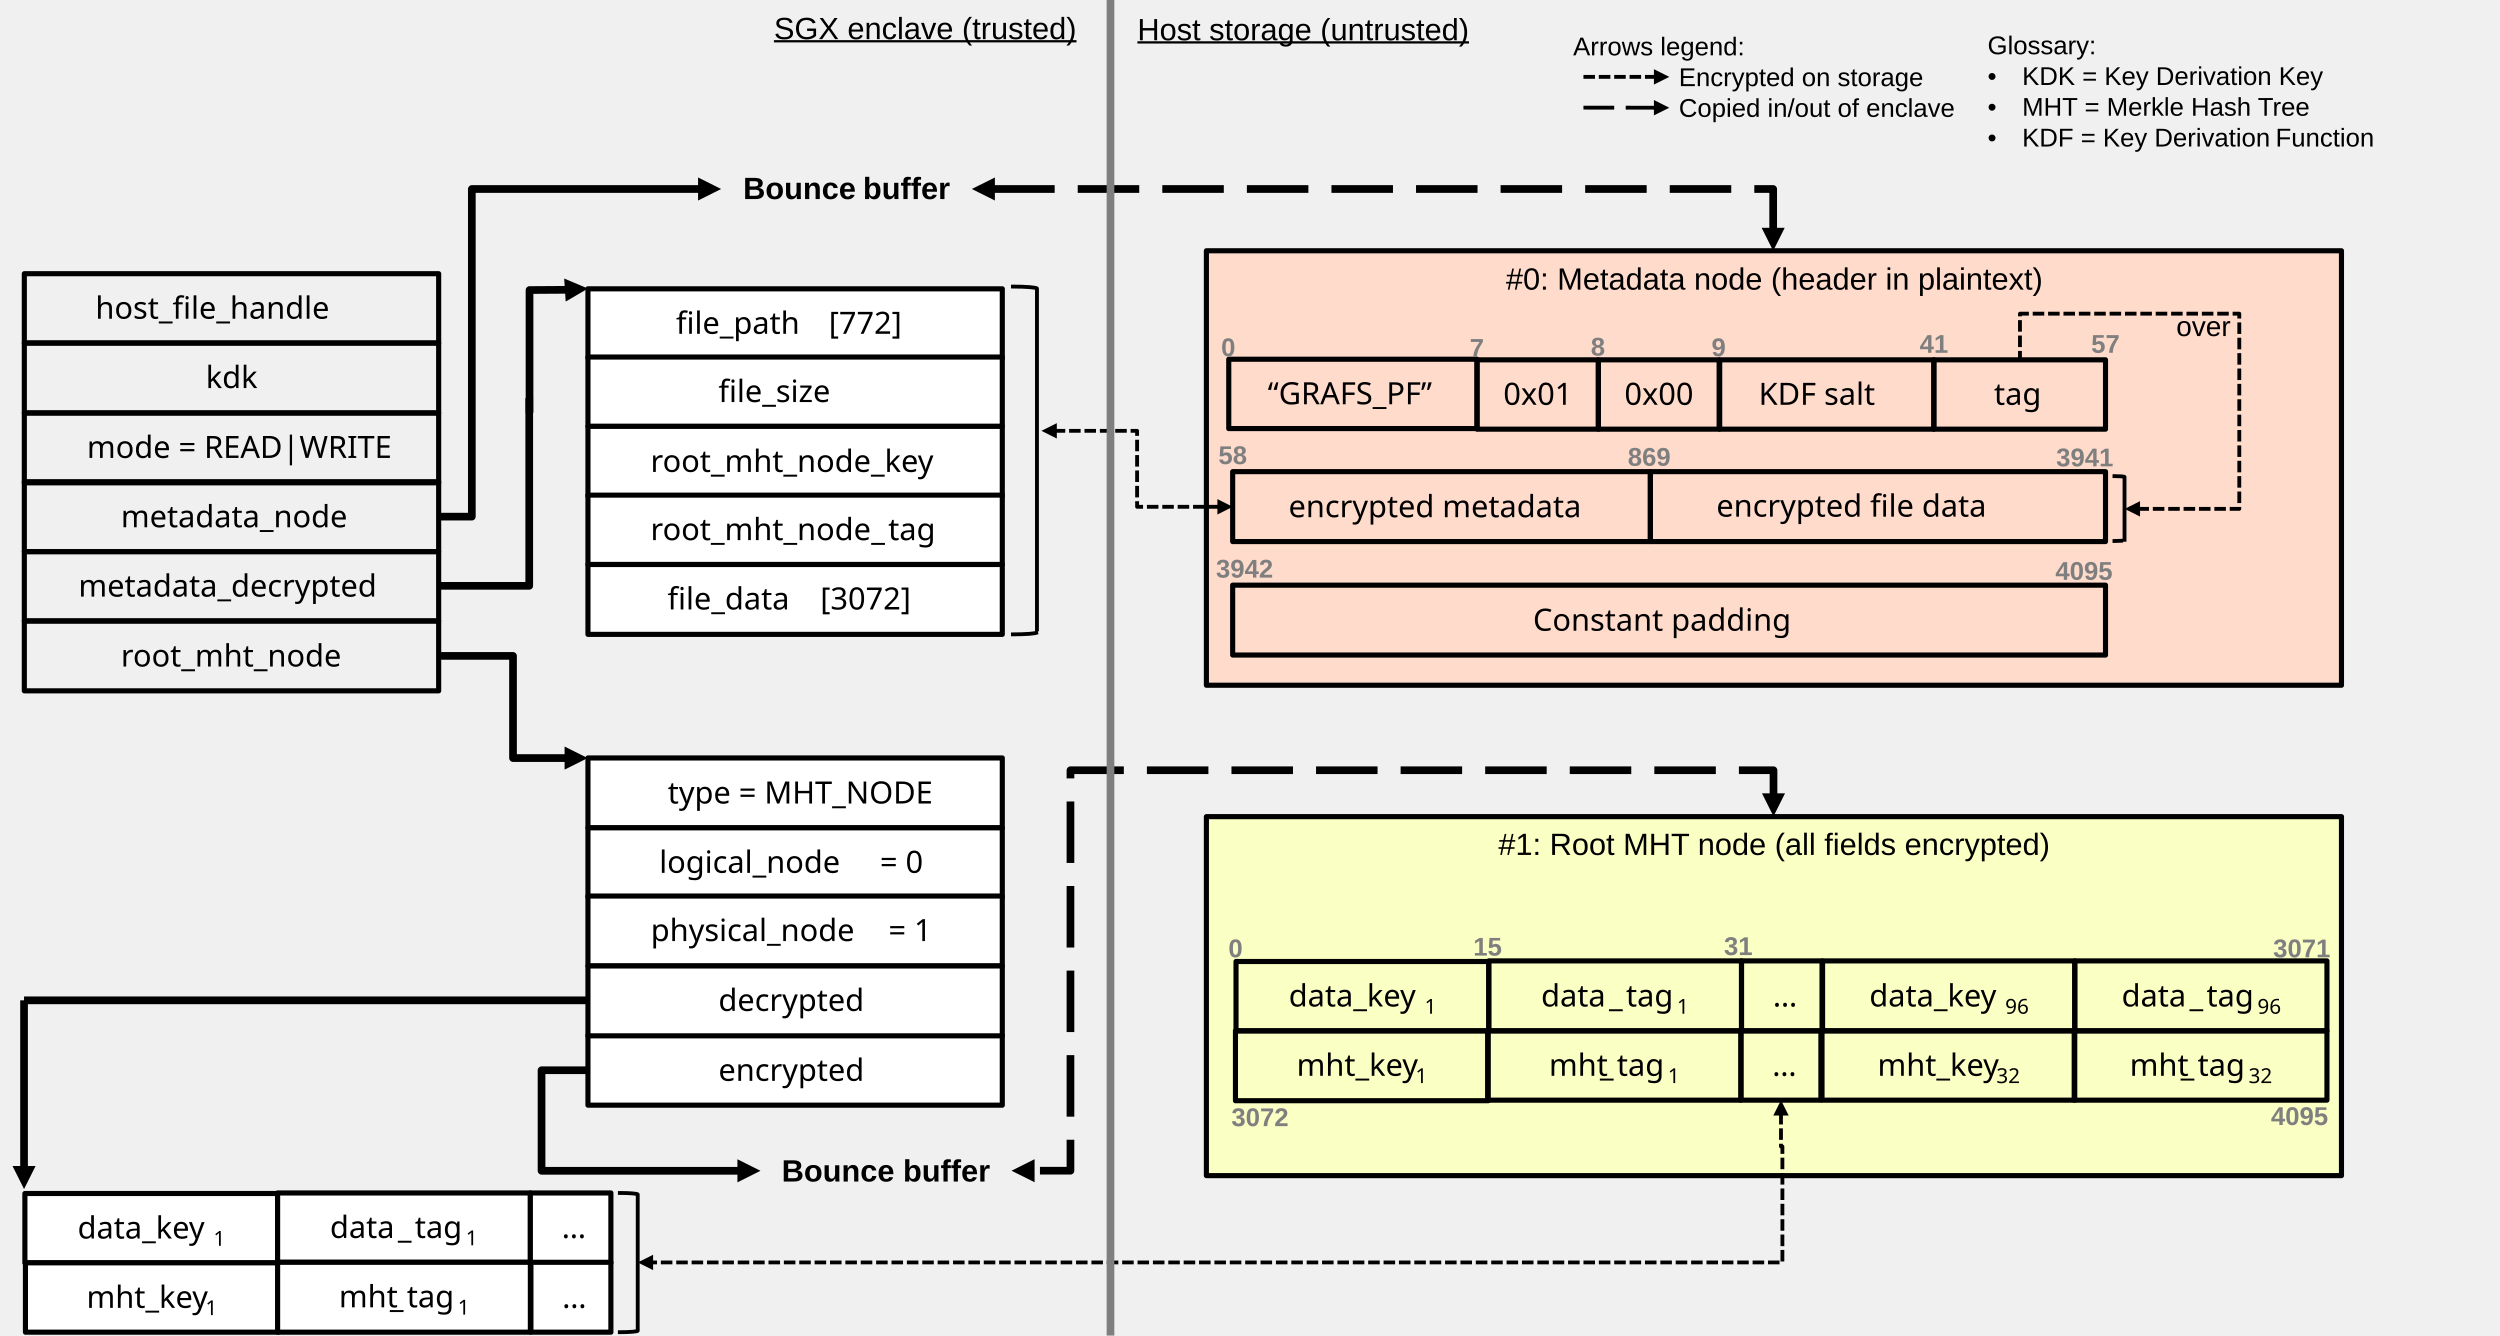
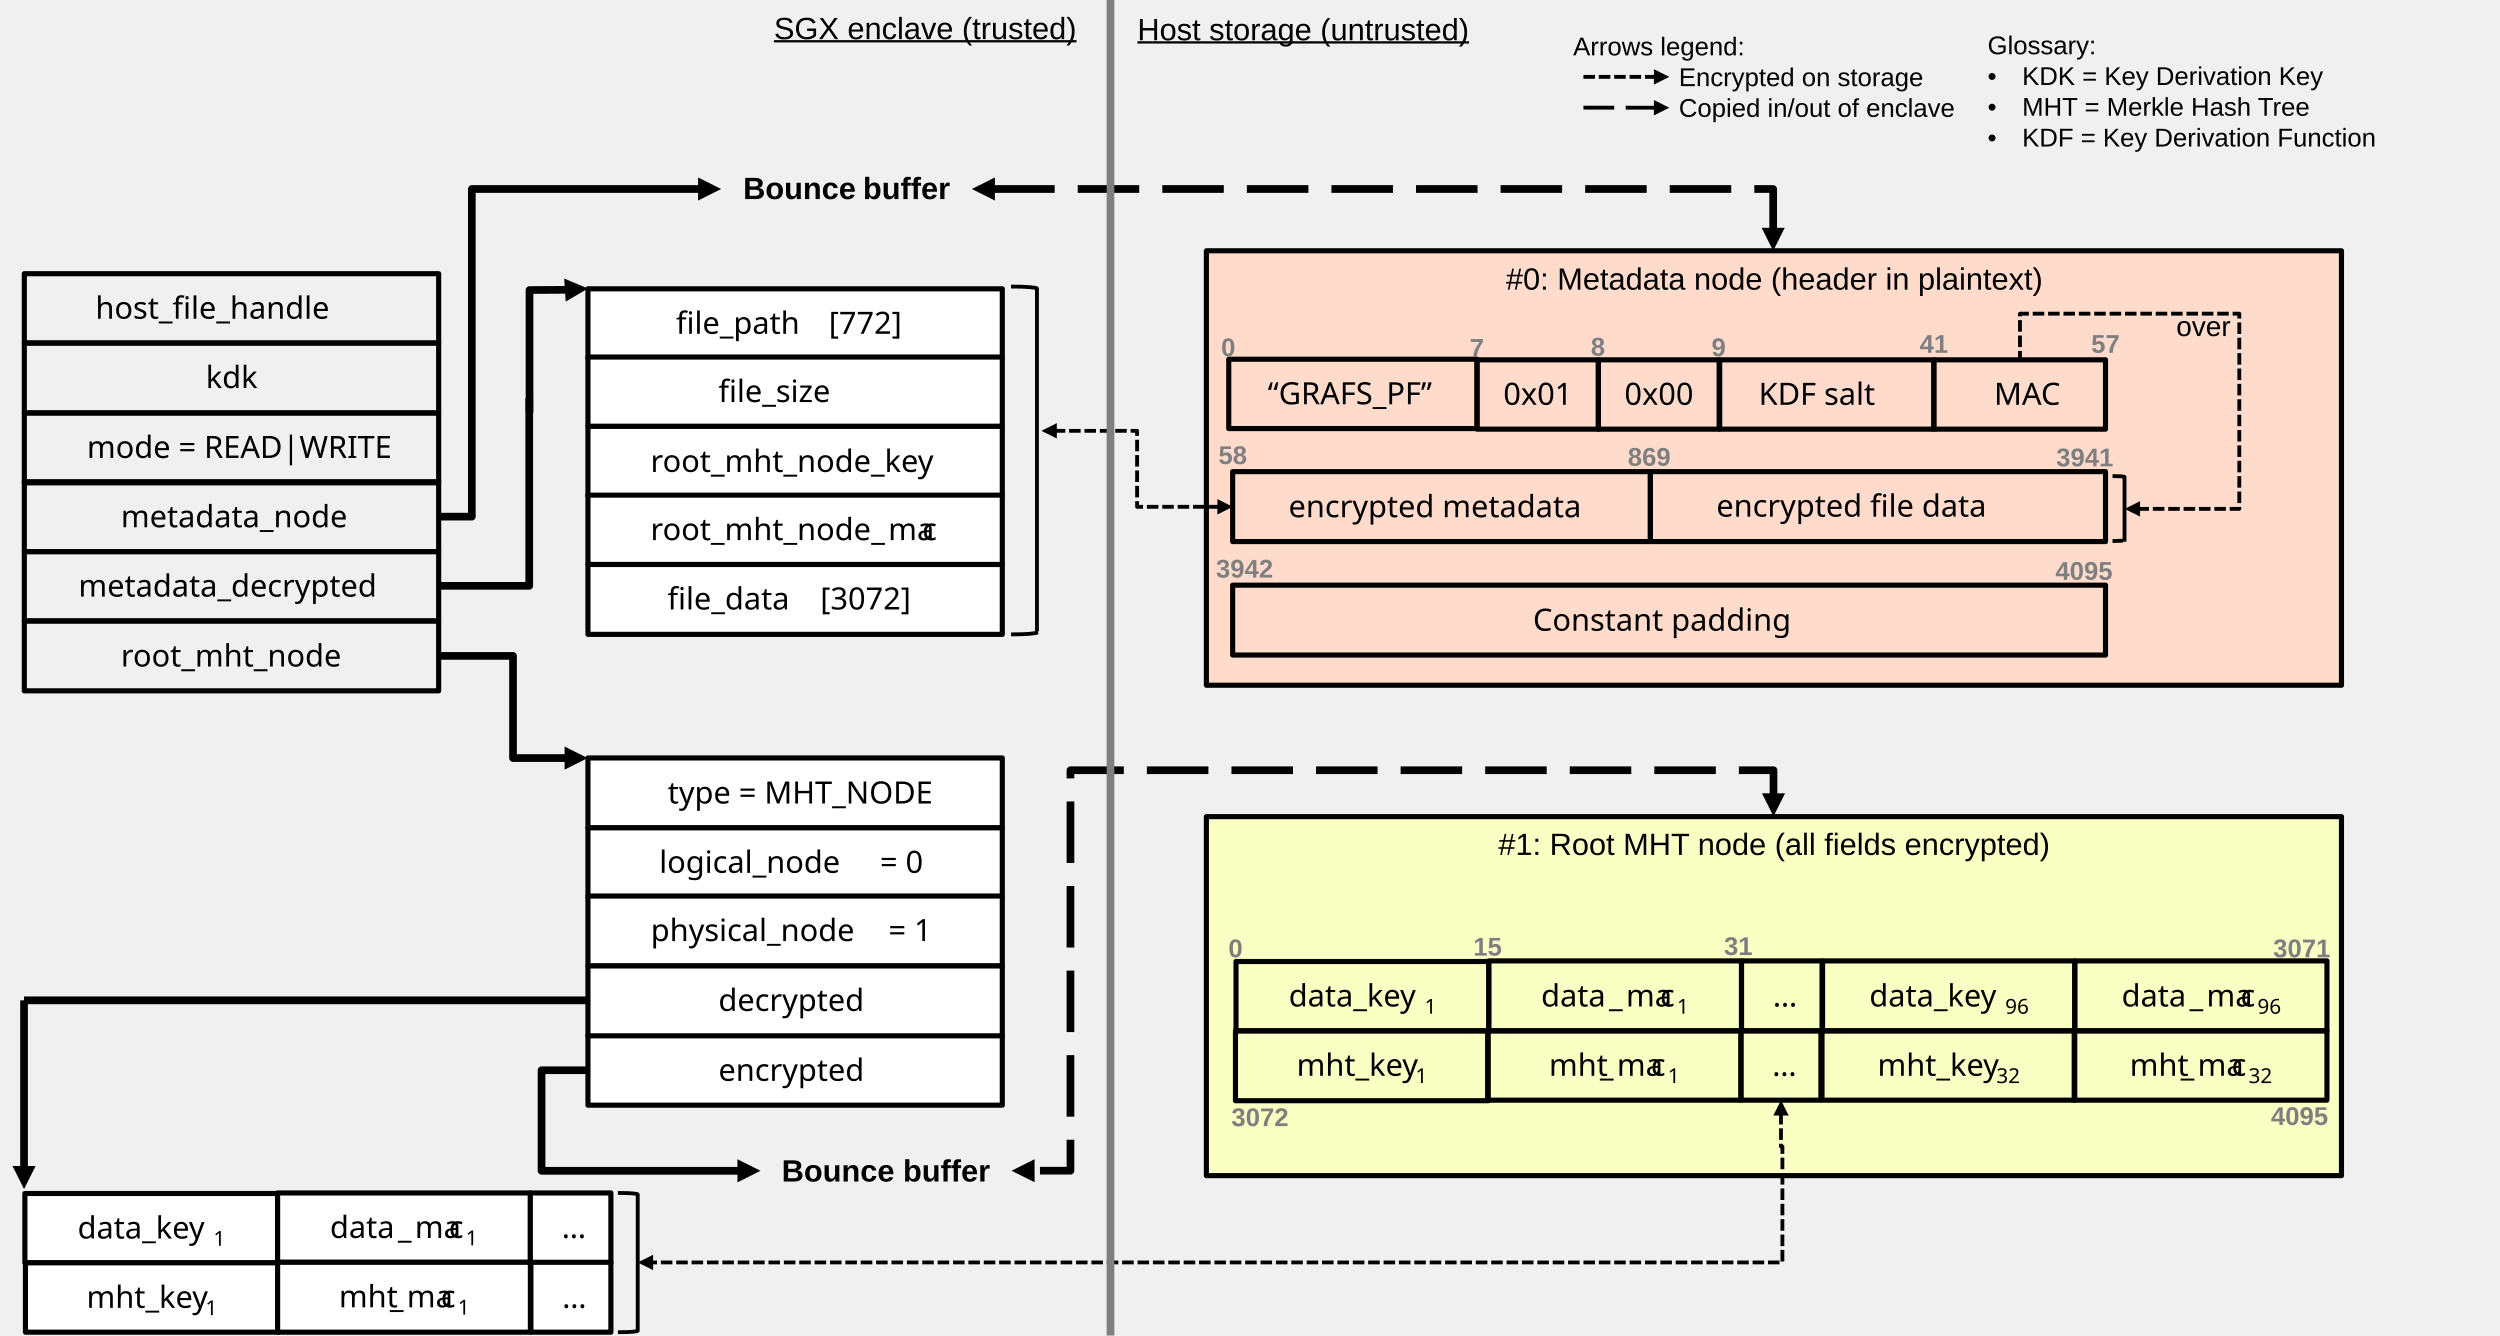
<svg xmlns="http://www.w3.org/2000/svg" width="4471" height="2389" xml:space="preserve" overflow="hidden">
  <g transform="translate(-61 -16)">
    <rect x="2218.5" y="464.5" width="2030" height="777" stroke="#000000" stroke-width="9.167" stroke-linejoin="round" stroke-miterlimit="10" fill="#FFDBCC" />
    <text font-family="Arial,Arial_MSFontService,sans-serif" font-weight="400" font-size="55" transform="matrix(1 0 0 1 2754.2 534)">#0: Metadata node (header in plaintext)</text>
    <rect x="104.5" y="505.5" width="741" height="124" stroke="#000000" stroke-width="9.167" stroke-linejoin="round" stroke-miterlimit="10" fill="none" />
    <text font-family="Consolas,Consolas_MSFontService,sans-serif" font-weight="400" font-size="55" transform="matrix(1 0 0 1 231.639 586)">host_file_handle</text>
    <rect x="104.5" y="629.5" width="741" height="125" stroke="#000000" stroke-width="9.167" stroke-linejoin="round" stroke-miterlimit="10" fill="none" />
    <text font-family="Consolas,Consolas_MSFontService,sans-serif" font-weight="400" font-size="55" transform="matrix(1 0 0 1 429.009 710)">kdk</text>
    <rect x="104.5" y="754.5" width="741" height="125" stroke="#000000" stroke-width="9.167" stroke-linejoin="round" stroke-miterlimit="10" fill="none" />
    <text font-family="Consolas,Consolas_MSFontService,sans-serif" font-weight="400" font-size="55" transform="matrix(1 0 0 1 216.457 835)">mode = READ|WRITE</text>
    <rect x="104.5" y="877.5" width="741" height="125" stroke="#000000" stroke-width="9.167" stroke-linejoin="round" stroke-miterlimit="10" fill="none" />
    <text font-family="Consolas,Consolas_MSFontService,sans-serif" font-weight="400" font-size="55" transform="matrix(1 0 0 1 277.186 959)">metadata_node</text>
    <rect x="104.5" y="1002.5" width="741" height="124" stroke="#000000" stroke-width="9.167" stroke-linejoin="round" stroke-miterlimit="10" fill="none" />
    <text font-family="Consolas,Consolas_MSFontService,sans-serif" font-weight="400" font-size="55" transform="matrix(1 0 0 1 201.274 1083)">metadata_decrypted</text>
    <rect x="104.5" y="1126.5" width="741" height="125" stroke="#000000" stroke-width="9.167" stroke-linejoin="round" stroke-miterlimit="10" fill="none" />
    <text font-family="Consolas,Consolas_MSFontService,sans-serif" font-weight="400" font-size="55" transform="matrix(1 0 0 1 277.186 1208)">root_mht_node</text>
    <text font-family="Arial,Arial_MSFontService,sans-serif" font-weight="400" font-size="46" transform="matrix(1 0 0 1 3615.54 113)">Glossary:</text>
    <text font-family="Arial,Arial_MSFontService,sans-serif" font-weight="400" font-size="46" transform="matrix(1 0 0 1 3615.54 168)">•</text>
    <text font-family="Arial,Arial_MSFontService,sans-serif" font-weight="400" font-size="46" transform="matrix(1 0 0 1 3677.41 168)">KDK = Key Derivation Key</text>
    <text font-family="Arial,Arial_MSFontService,sans-serif" font-weight="400" font-size="46" transform="matrix(1 0 0 1 3615.54 223)">•</text>
    <text font-family="Arial,Arial_MSFontService,sans-serif" font-weight="400" font-size="46" transform="matrix(1 0 0 1 3677.41 223)">MHT = Merkle Hash Tree</text>
    <text font-family="Arial,Arial_MSFontService,sans-serif" font-weight="400" font-size="46" transform="matrix(1 0 0 1 3615.54 278)">•</text>
-     <text font-family="Arial,Arial_MSFontService,sans-serif" font-weight="400" font-size="46" transform="matrix(1 0 0 1 3677.41 278)">KDF = Key Derivation </text>
-     <text font-family="Arial,Arial_MSFontService,sans-serif" font-weight="400" font-size="46" transform="matrix(1 0 0 1 4130.59 278)">Function</text>
+     <text font-family="Arial,Arial_MSFontService,sans-serif" font-weight="400" font-size="46" transform="matrix(1 0 0 1 3677.41 278)">KDF = Key Derivation Function</text>
    <path d="M34.375-6.875 110.641-6.875C114.438-6.875 117.516-3.797 117.516 0L117.516 33.734 103.766 33.734 103.766 0 110.641 6.875 34.375 6.875ZM117.516 74.984 117.516 184.984 103.766 184.984 103.766 74.984ZM117.516 226.234 117.516 336.234 103.766 336.234 103.766 226.234ZM117.516 377.484 117.516 487.484 103.766 487.484 103.766 377.484ZM117.516 528.734 117.516 638.734 103.766 638.734 103.766 528.734ZM117.516 679.984 117.516 789.984 103.766 789.984 103.766 679.984ZM117.516 831.234 117.516 941.234 103.766 941.234 103.766 831.234ZM117.516 982.484 117.516 1092.48 103.766 1092.48 103.766 982.484ZM117.516 1133.73 117.516 1243.73 103.766 1243.73 103.766 1133.73ZM117.516 1284.98 117.516 1394.98 103.766 1394.98 103.766 1284.98ZM41.25 20.625 0 0 41.25-20.625ZM131.266 1391.9 110.641 1433.15 90.016 1391.9Z" transform="matrix(-1.83697e-16 -1 -1 1.83697e-16 3232.15 464.642)" />
    <rect x="2258.5" y="658.5" width="444" height="124" stroke="#000000" stroke-width="9.167" stroke-linejoin="round" stroke-miterlimit="10" fill="none" />
    <text font-family="Consolas,Consolas_MSFontService,sans-serif" font-weight="400" font-size="55" transform="matrix(1 0 0 1 2328.09 739)">“GRAFS_PF”</text>
    <rect x="2702.5" y="659.5" width="217" height="124" stroke="#000000" stroke-width="9.167" stroke-linejoin="round" stroke-miterlimit="10" fill="none" />
    <text font-family="Consolas,Consolas_MSFontService,sans-serif" font-weight="400" font-size="55" transform="matrix(1 0 0 1 2749.56 740)">0x01</text>
    <rect x="2919.5" y="659.5" width="216" height="124" stroke="#000000" stroke-width="9.167" stroke-linejoin="round" stroke-miterlimit="10" fill="none" />
    <text font-family="Consolas,Consolas_MSFontService,sans-serif" font-weight="400" font-size="55" transform="matrix(1 0 0 1 2966.12 740)">0x00</text>
    <rect x="3136.5" y="659.5" width="383" height="124" stroke="#000000" stroke-width="9.167" stroke-linejoin="round" stroke-miterlimit="10" fill="none" />
    <text font-family="Consolas,Consolas_MSFontService,sans-serif" font-weight="400" font-size="55" transform="matrix(1 0 0 1 3206.13 740)">KDF salt</text>
    <rect x="3519.5" y="659.5" width="307" height="124" stroke="#000000" stroke-width="9.167" stroke-linejoin="round" stroke-miterlimit="10" fill="none" />
-     <text font-family="Consolas,Consolas_MSFontService,sans-serif" font-weight="400" font-size="55" transform="matrix(1 0 0 1 3627.13 740)">tag</text>
+     <text font-family="Consolas,Consolas_MSFontService,sans-serif" font-weight="400" font-size="55" transform="matrix(1 0 0 1 3627.13 740)">MAC</text>
    <text fill="#7F7F7F" font-family="Arial,Arial_MSFontService,sans-serif" font-weight="700" font-size="46" transform="matrix(1 0 0 1 2244.83 653)">0</text>
    <text fill="#7F7F7F" font-family="Arial,Arial_MSFontService,sans-serif" font-weight="700" font-size="46" transform="matrix(1 0 0 1 2689.41 654)">7</text>
    <text fill="#7F7F7F" font-family="Arial,Arial_MSFontService,sans-serif" font-weight="700" font-size="46" transform="matrix(1 0 0 1 2905.97 652)">8</text>
    <text fill="#7F7F7F" font-family="Arial,Arial_MSFontService,sans-serif" font-weight="700" font-size="46" transform="matrix(1 0 0 1 3121.84 653)">9</text>
    <text fill="#7F7F7F" font-family="Arial,Arial_MSFontService,sans-serif" font-weight="700" font-size="46" transform="matrix(1 0 0 1 3494.08 647)">41</text>
    <text fill="#7F7F7F" font-family="Arial,Arial_MSFontService,sans-serif" font-weight="700" font-size="46" transform="matrix(1 0 0 1 3800.86 647)">57</text>
    <rect x="2265.5" y="859.5" width="747" height="125" stroke="#000000" stroke-width="9.167" stroke-linejoin="round" stroke-miterlimit="10" fill="none" />
    <text font-family="Consolas,Consolas_MSFontService,sans-serif" font-weight="400" font-size="55" transform="matrix(1 0 0 1 2365.4 941)">encrypted metadata</text>
    <path d="M3883.64 922.646 3904.27 922.646 3904.27 929.521 3883.64 929.521ZM3911.14 922.646 3931.77 922.646 3931.77 929.521 3911.14 929.521ZM3938.64 922.646 3959.27 922.646 3959.27 929.521 3938.64 929.521ZM3966.14 922.646 3986.77 922.646 3986.77 929.521 3966.14 929.521ZM3993.64 922.646 4014.27 922.646 4014.27 929.521 3993.64 929.521ZM4021.14 922.646 4041.77 922.646 4041.77 929.521 4021.14 929.521ZM4048.64 922.646 4065.75 922.646 4062.31 926.083 4062.31 922.562 4069.18 922.562 4069.18 926.083C4069.18 927.982 4067.64 929.521 4065.75 929.521L4048.64 929.521ZM4062.31 915.687 4062.31 895.062 4069.18 895.062 4069.18 915.687ZM4062.31 888.187 4062.31 867.562 4069.18 867.562 4069.18 888.187ZM4062.31 860.687 4062.31 840.062 4069.18 840.062 4069.18 860.687ZM4062.31 833.187 4062.31 812.562 4069.18 812.562 4069.18 833.187ZM4062.31 805.687 4062.31 785.062 4069.18 785.062 4069.18 805.687ZM4062.31 778.187 4062.31 757.562 4069.18 757.562 4069.18 778.187ZM4062.31 750.687 4062.31 730.062 4069.18 730.062 4069.18 750.687ZM4062.31 723.187 4062.31 702.562 4069.18 702.562 4069.18 723.187ZM4062.31 695.687 4062.31 675.062 4069.18 675.062 4069.18 695.687ZM4062.31 668.187 4062.31 647.562 4069.18 647.562 4069.18 668.187ZM4062.31 640.687 4062.31 620.062 4069.18 620.062 4069.18 640.687ZM4062.31 613.187 4062.31 592.562 4069.18 592.562 4069.18 613.187ZM4062.31 585.687 4062.31 577.001 4065.75 580.438 4053.81 580.438 4053.81 573.563 4065.75 573.563C4067.64 573.563 4069.18 575.102 4069.18 577.001L4069.18 585.687ZM4046.93 580.438 4026.31 580.438 4026.31 573.563 4046.93 573.563ZM4019.43 580.438 3998.81 580.438 3998.81 573.563 4019.43 573.563ZM3991.93 580.438 3971.31 580.438 3971.31 573.563 3991.93 573.563ZM3964.43 580.438 3943.81 580.438 3943.81 573.563 3964.43 573.563ZM3936.93 580.438 3916.31 580.438 3916.31 573.563 3936.93 573.563ZM3909.43 580.438 3888.81 580.438 3888.81 573.563 3909.43 573.563ZM3881.93 580.438 3861.31 580.438 3861.31 573.563 3881.93 573.563ZM3854.43 580.438 3833.81 580.438 3833.81 573.563 3854.43 573.563ZM3826.93 580.438 3806.31 580.438 3806.31 573.563 3826.93 573.563ZM3799.43 580.438 3778.81 580.438 3778.81 573.563 3799.43 573.563ZM3771.93 580.438 3751.31 580.438 3751.31 573.563 3771.93 573.563ZM3744.43 580.438 3723.81 580.438 3723.81 573.563 3744.43 573.563ZM3716.93 580.438 3696.31 580.438 3696.31 573.563 3716.93 573.563ZM3689.43 580.438 3673.5 580.438 3676.94 577.001 3676.94 581.693 3670.06 581.693 3670.06 577.001C3670.06 575.102 3671.6 573.563 3673.5 573.563L3689.43 573.563ZM3676.94 588.568 3676.94 609.193 3670.06 609.193 3670.06 588.568ZM3676.94 616.068 3676.94 636.693 3670.06 636.693 3670.06 616.068ZM3676.94 643.568 3676.94 659.5 3670.06 659.5 3670.06 643.568ZM3888.23 939.833 3860.73 926.083 3888.23 912.333Z" />
    <text font-family="Arial,Arial_MSFontService,sans-serif" font-weight="400" font-size="50" transform="matrix(1 0 0 1 3953.02 617)">over</text>
    <text fill="#7F7F7F" font-family="Arial,Arial_MSFontService,sans-serif" font-weight="700" font-size="46" transform="matrix(1 0 0 1 2240.01 846)">58</text>
    <text fill="#7F7F7F" font-family="Arial,Arial_MSFontService,sans-serif" font-weight="700" font-size="46" transform="matrix(1 0 0 1 3738.24 850)">3941</text>
    <rect x="2265.5" y="1062.5" width="1561" height="125" stroke="#000000" stroke-width="9.167" stroke-linejoin="round" stroke-miterlimit="10" fill="none" />
    <text font-family="Consolas,Consolas_MSFontService,sans-serif" font-weight="400" font-size="55" transform="matrix(1 0 0 1 2802.57 1144)">Constant padding</text>
    <text fill="#7F7F7F" font-family="Arial,Arial_MSFontService,sans-serif" font-weight="700" font-size="46" transform="matrix(1 0 0 1 2235.61 1049)">3942</text>
    <text fill="#7F7F7F" font-family="Arial,Arial_MSFontService,sans-serif" font-weight="700" font-size="46" transform="matrix(1 0 0 1 3736.81 1053)">4095</text>
    <path d="M1007.48 728 1007.48 1063.68 845 1063.68" stroke="#000000" stroke-width="13.75" stroke-linejoin="round" stroke-miterlimit="10" fill="none" fill-rule="evenodd" />
    <rect x="1112.5" y="532.5" width="741" height="124" stroke="#000000" stroke-width="9.167" stroke-linejoin="round" stroke-miterlimit="10" fill="#FFFFFF" />
    <text font-family="Consolas,Consolas_MSFontService,sans-serif" font-weight="400" font-size="55" transform="matrix(1 0 0 1 1269.92 613)">file_path</text>
    <text font-family="Consolas,Consolas_MSFontService,sans-serif" font-weight="400" font-size="55" transform="matrix(1 0 0 1 1543.2 613)">[772]</text>
    <rect x="1112.5" y="654.5" width="741" height="124" stroke="#000000" stroke-width="9.167" stroke-linejoin="round" stroke-miterlimit="10" fill="#FFFFFF" />
    <text font-family="Consolas,Consolas_MSFontService,sans-serif" font-weight="400" font-size="55" transform="matrix(1 0 0 1 1345.83 735)">file_size</text>
    <rect x="1112.5" y="778.5" width="741" height="125" stroke="#000000" stroke-width="9.167" stroke-linejoin="round" stroke-miterlimit="10" fill="#FFFFFF" />
    <text font-family="Consolas,Consolas_MSFontService,sans-serif" font-weight="400" font-size="55" transform="matrix(1 0 0 1 1224.37 860)">root_mht_node_key</text>
    <rect x="1112.5" y="901.5" width="741" height="124" stroke="#000000" stroke-width="9.167" stroke-linejoin="round" stroke-miterlimit="10" fill="#FFFFFF" />
    <text font-family="Consolas,Consolas_MSFontService,sans-serif" font-weight="400" font-size="55" transform="matrix(1 0 0 1 1224.37 982)">root_mht_node</text>
    <text font-family="Consolas,Consolas_MSFontService,sans-serif" font-weight="400" font-size="55" transform="matrix(1 0 0 1 1619.11 982)">_</text>
-     <text font-family="Consolas,Consolas_MSFontService,sans-serif" font-weight="400" font-size="55" transform="matrix(1 0 0 1 1649.47 982)">tag</text>
+     <text font-family="Consolas,Consolas_MSFontService,sans-serif" font-weight="400" font-size="55" transform="matrix(1 0 0 1 1649.47 982)">ma</text>
+     <text font-family="Consolas,Consolas_MSFontService,sans-serif" font-weight="400" font-size="55" transform="matrix(1 0 0 1 1710.2 982)">c</text>
    <rect x="1112.5" y="1025.5" width="741" height="125" stroke="#000000" stroke-width="9.167" stroke-linejoin="round" stroke-miterlimit="10" fill="#FFFFFF" />
    <text font-family="Consolas,Consolas_MSFontService,sans-serif" font-weight="400" font-size="55" transform="matrix(1 0 0 1 1254.73 1106)">file_data</text>
    <text font-family="Consolas,Consolas_MSFontService,sans-serif" font-weight="400" font-size="55" transform="matrix(1 0 0 1 1528.02 1106)">[3072]</text>
    <path d="M2242.76 925.786 2222.14 925.786 2222.14 918.911 2242.76 918.911ZM2215.26 925.786 2194.64 925.786 2194.64 918.911 2215.26 918.911ZM2187.76 925.786 2167.14 925.786 2167.14 918.911 2187.76 918.911ZM2160.26 925.786 2139.64 925.786 2139.64 918.911 2160.26 918.911ZM2132.76 925.786 2112.14 925.786 2112.14 918.911 2132.76 918.911ZM2105.26 925.786 2094.59 925.786C2092.69 925.786 2091.15 924.247 2091.15 922.348L2091.15 912.395 2098.03 912.395 2098.03 922.348 2094.59 918.911 2105.26 918.911ZM2091.15 905.52 2091.15 884.895 2098.03 884.895 2098.03 905.52ZM2091.15 878.02 2091.15 857.395 2098.03 857.395 2098.03 878.02ZM2091.15 850.52 2091.15 829.895 2098.03 829.895 2098.03 850.52ZM2091.15 823.02 2091.15 802.395 2098.03 802.395 2098.03 823.02ZM2091.15 795.52 2091.15 786.5 2094.59 789.938 2082.98 789.938 2082.98 783.062 2094.59 783.062C2096.49 783.062 2098.03 784.602 2098.03 786.5L2098.03 795.52ZM2076.11 789.938 2055.48 789.938 2055.48 783.062 2076.11 783.062ZM2048.61 789.938 2027.98 789.938 2027.98 783.062 2048.61 783.062ZM2021.11 789.938 2000.48 789.938 2000.48 783.062 2021.11 783.062ZM1993.61 789.938 1972.98 789.938 1972.98 783.062 1993.61 783.062ZM1966.11 789.938 1946.42 789.938 1946.42 783.062 1966.11 783.062ZM2238.18 908.598 2265.68 922.348 2238.18 936.098ZM1951 800.25 1923.5 786.5 1951 772.75Z" />
    <path d="M1872.5 528.5C1896.25 528.5 1915.5 530.104 1915.5 532.083L1915.5 1146.92C1915.5 1148.9 1896.25 1150.5 1872.5 1150.5" stroke="#000000" stroke-width="6.875" stroke-linecap="square" stroke-linejoin="round" stroke-miterlimit="10" stroke-dasharray="20.625 6.875" fill="none" fill-rule="evenodd" />
    <rect x="1112.5" y="1371.5" width="741" height="125" stroke="#000000" stroke-width="9.167" stroke-linejoin="round" stroke-miterlimit="10" fill="#FFFFFF" />
    <text font-family="Consolas,Consolas_MSFontService,sans-serif" font-weight="400" font-size="55" transform="matrix(1 0 0 1 1255.18 1453)">type = MHT_NODE</text>
    <rect x="1112.5" y="1496.5" width="741" height="124" stroke="#000000" stroke-width="9.167" stroke-linejoin="round" stroke-miterlimit="10" fill="#FFFFFF" />
    <text font-family="Consolas,Consolas_MSFontService,sans-serif" font-weight="400" font-size="55" transform="matrix(1 0 0 1 1239.99 1577)">logical_node</text>
    <text font-family="Consolas,Consolas_MSFontService,sans-serif" font-weight="400" font-size="55" transform="matrix(1 0 0 1 1634.73 1577)">= 0</text>
    <rect x="1112.5" y="1618.5" width="741" height="125" stroke="#000000" stroke-width="9.167" stroke-linejoin="round" stroke-miterlimit="10" fill="#FFFFFF" />
    <text font-family="Consolas,Consolas_MSFontService,sans-serif" font-weight="400" font-size="55" transform="matrix(1 0 0 1 1224.81 1699)">physical_node</text>
    <text font-family="Consolas,Consolas_MSFontService,sans-serif" font-weight="400" font-size="55" transform="matrix(1 0 0 1 1649.92 1699)">= 1</text>
    <rect x="1112.5" y="1867.5" width="741" height="125" stroke="#000000" stroke-width="9.167" stroke-linejoin="round" stroke-miterlimit="10" fill="#FFFFFF" />
    <text font-family="Consolas,Consolas_MSFontService,sans-serif" font-weight="400" font-size="55" transform="matrix(1 0 0 1 1345.83 1949)">encrypted</text>
    <rect x="1112.5" y="1743.5" width="741" height="125" stroke="#000000" stroke-width="9.167" stroke-linejoin="round" stroke-miterlimit="10" fill="#FFFFFF" />
    <text font-family="Consolas,Consolas_MSFontService,sans-serif" font-weight="400" font-size="55" transform="matrix(1 0 0 1 1345.83 1824)">decrypted</text>
    <rect x="2218.5" y="1476.5" width="2030" height="642" stroke="#000000" stroke-width="9.167" stroke-linejoin="round" stroke-miterlimit="10" fill="#FAFFC4" />
    <text font-family="Arial,Arial_MSFontService,sans-serif" font-weight="400" font-size="55" transform="matrix(1 0 0 1 2740.65 1545)">#1: Root MHT node (all fields encrypted)</text>
    <rect x="105.5" y="2150.5" width="452" height="124" stroke="#000000" stroke-width="9.167" stroke-linejoin="round" stroke-miterlimit="10" fill="#FFFFFF" />
    <text font-family="Consolas,Consolas_MSFontService,sans-serif" font-weight="400" font-size="55" transform="matrix(1 0 0 1 199.767 2231)">data_key</text>
    <text font-family="Consolas,Consolas_MSFontService,sans-serif" font-weight="400" font-size="37" transform="matrix(1 0 0 1 442.684 2244)">1</text>
    <path d="M1077.59 1378.61 978.484 1378.61C974.687 1378.61 971.609 1375.53 971.609 1371.74L971.609 1189 978.484 1195.88 845 1195.88 845 1182.12 978.484 1182.12C982.281 1182.12 985.359 1185.2 985.359 1189L985.359 1371.74 978.484 1364.86 1077.59 1364.86ZM1070.72 1351.11 1111.97 1371.74 1070.72 1392.36Z" />
    <rect x="557.5" y="2149.5" width="452" height="124" stroke="#000000" stroke-width="9.167" stroke-linejoin="round" stroke-miterlimit="10" fill="#FFFFFF" />
    <text font-family="Consolas,Consolas_MSFontService,sans-serif" font-weight="400" font-size="55" transform="matrix(1 0 0 1 651.089 2230)">data</text>
    <text font-family="Consolas,Consolas_MSFontService,sans-serif" font-weight="400" font-size="55" transform="matrix(1 0 0 1 772.548 2230)">_</text>
-     <text font-family="Consolas,Consolas_MSFontService,sans-serif" font-weight="400" font-size="55" transform="matrix(1 0 0 1 802.912 2230)">tag</text>
+     <text font-family="Consolas,Consolas_MSFontService,sans-serif" font-weight="400" font-size="55" transform="matrix(1 0 0 1 802.912 2230)">ma</text>
+     <text font-family="Consolas,Consolas_MSFontService,sans-serif" font-weight="400" font-size="55" transform="matrix(1 0 0 1 863.641 2230)">c</text>
    <text font-family="Consolas,Consolas_MSFontService,sans-serif" font-weight="400" font-size="37" transform="matrix(1 0 0 1 894.006 2243)">1</text>
    <rect x="1009.5" y="2149.5" width="144" height="125" stroke="#000000" stroke-width="9.167" stroke-linejoin="round" stroke-miterlimit="10" fill="#FFFFFF" />
    <text font-family="Consolas,Consolas_MSFontService,sans-serif" font-weight="400" font-size="55" transform="matrix(1 0 0 1 1065.59 2230)">…</text>
    <rect x="106.5" y="2274.5" width="452" height="124" stroke="#000000" stroke-width="9.167" stroke-linejoin="round" stroke-miterlimit="10" fill="#FFFFFF" />
    <text font-family="Consolas,Consolas_MSFontService,sans-serif" font-weight="400" font-size="55" transform="matrix(1 0 0 1 215.784 2355)">mht_key</text>
    <text font-family="Consolas,Consolas_MSFontService,sans-serif" font-weight="400" font-size="37" transform="matrix(1 0 0 1 428.336 2368)">1</text>
    <rect x="557.5" y="2273.5" width="452" height="125" stroke="#000000" stroke-width="9.167" stroke-linejoin="round" stroke-miterlimit="10" fill="#FFFFFF" />
    <text font-family="Consolas,Consolas_MSFontService,sans-serif" font-weight="400" font-size="55" transform="matrix(1 0 0 1 667.106 2354)">mht</text>
    <text font-family="Consolas,Consolas_MSFontService,sans-serif" font-weight="400" font-size="55" transform="matrix(1 0 0 1 758.2 2354)">_</text>
-     <text font-family="Consolas,Consolas_MSFontService,sans-serif" font-weight="400" font-size="55" transform="matrix(1 0 0 1 788.564 2354)">tag</text>
+     <text font-family="Consolas,Consolas_MSFontService,sans-serif" font-weight="400" font-size="55" transform="matrix(1 0 0 1 788.564 2354)">ma</text>
+     <text font-family="Consolas,Consolas_MSFontService,sans-serif" font-weight="400" font-size="55" transform="matrix(1 0 0 1 849.293 2354)">c</text>
    <text font-family="Consolas,Consolas_MSFontService,sans-serif" font-weight="400" font-size="37" transform="matrix(1 0 0 1 879.658 2367)">1</text>
    <rect x="1010.5" y="2273.5" width="143" height="125" stroke="#000000" stroke-width="9.167" stroke-linejoin="round" stroke-miterlimit="10" fill="#FFFFFF" />
    <text font-family="Consolas,Consolas_MSFontService,sans-serif" font-weight="400" font-size="55" transform="matrix(1 0 0 1 1066.42 2355)">…</text>
    <rect x="2271.5" y="1735.5" width="452" height="124" stroke="#000000" stroke-width="9.167" stroke-linejoin="round" stroke-miterlimit="10" fill="none" />
    <text font-family="Consolas,Consolas_MSFontService,sans-serif" font-weight="400" font-size="55" transform="matrix(1 0 0 1 2365.79 1816)">data_key</text>
    <text font-family="Consolas,Consolas_MSFontService,sans-serif" font-weight="400" font-size="37" transform="matrix(1 0 0 1 2608.71 1829)">1</text>
    <rect x="2723.5" y="1734.5" width="452" height="125" stroke="#000000" stroke-width="9.167" stroke-linejoin="round" stroke-miterlimit="10" fill="none" />
    <text font-family="Consolas,Consolas_MSFontService,sans-serif" font-weight="400" font-size="55" transform="matrix(1 0 0 1 2817.11 1816)">data</text>
    <text font-family="Consolas,Consolas_MSFontService,sans-serif" font-weight="400" font-size="55" transform="matrix(1 0 0 1 2938.57 1816)">_</text>
-     <text font-family="Consolas,Consolas_MSFontService,sans-serif" font-weight="400" font-size="55" transform="matrix(1 0 0 1 2968.94 1816)">tag</text>
+     <text font-family="Consolas,Consolas_MSFontService,sans-serif" font-weight="400" font-size="55" transform="matrix(1 0 0 1 2968.94 1816)">ma</text>
+     <text font-family="Consolas,Consolas_MSFontService,sans-serif" font-weight="400" font-size="55" transform="matrix(1 0 0 1 3029.67 1816)">c</text>
    <text font-family="Consolas,Consolas_MSFontService,sans-serif" font-weight="400" font-size="37" transform="matrix(1 0 0 1 3060.03 1829)">1</text>
    <rect x="3320.5" y="1734.5" width="451" height="125" stroke="#000000" stroke-width="9.167" stroke-linejoin="round" stroke-miterlimit="10" fill="none" />
    <text font-family="Consolas,Consolas_MSFontService,sans-serif" font-weight="400" font-size="55" transform="matrix(1 0 0 1 3404.12 1816)">data_key</text>
    <text font-family="Consolas,Consolas_MSFontService,sans-serif" font-weight="400" font-size="37" transform="matrix(1 0 0 1 3647.04 1829)">96</text>
    <rect x="3771.5" y="1734.5" width="451" height="125" stroke="#000000" stroke-width="9.167" stroke-linejoin="round" stroke-miterlimit="10" fill="none" />
    <text font-family="Consolas,Consolas_MSFontService,sans-serif" font-weight="400" font-size="55" transform="matrix(1 0 0 1 3855.28 1816)">data</text>
    <text font-family="Consolas,Consolas_MSFontService,sans-serif" font-weight="400" font-size="55" transform="matrix(1 0 0 1 3976.74 1816)">_</text>
-     <text font-family="Consolas,Consolas_MSFontService,sans-serif" font-weight="400" font-size="55" transform="matrix(1 0 0 1 4007.1 1816)">tag</text>
+     <text font-family="Consolas,Consolas_MSFontService,sans-serif" font-weight="400" font-size="55" transform="matrix(1 0 0 1 4007.1 1816)">ma</text>
+     <text font-family="Consolas,Consolas_MSFontService,sans-serif" font-weight="400" font-size="55" transform="matrix(1 0 0 1 4067.83 1816)">c</text>
    <text font-family="Consolas,Consolas_MSFontService,sans-serif" font-weight="400" font-size="37" transform="matrix(1 0 0 1 4098.2 1829)">96</text>
    <rect x="3175.5" y="1734.5" width="144" height="125" stroke="#000000" stroke-width="9.167" stroke-linejoin="round" stroke-miterlimit="10" fill="none" />
    <text font-family="Consolas,Consolas_MSFontService,sans-serif" font-weight="400" font-size="55" transform="matrix(1 0 0 1 3231.61 1816)">…</text>
    <rect x="2270.5" y="1859.5" width="452" height="125" stroke="#000000" stroke-width="9.167" stroke-linejoin="round" stroke-miterlimit="10" fill="none" />
    <text font-family="Consolas,Consolas_MSFontService,sans-serif" font-weight="400" font-size="55" transform="matrix(1 0 0 1 2379.86 1940)">mht_key</text>
    <text font-family="Consolas,Consolas_MSFontService,sans-serif" font-weight="400" font-size="37" transform="matrix(1 0 0 1 2592.41 1953)">1</text>
    <rect x="2721.5" y="1859.5" width="453" height="124" stroke="#000000" stroke-width="9.167" stroke-linejoin="round" stroke-miterlimit="10" fill="none" />
    <text font-family="Consolas,Consolas_MSFontService,sans-serif" font-weight="400" font-size="55" transform="matrix(1 0 0 1 2831.18 1940)">mht</text>
    <text font-family="Consolas,Consolas_MSFontService,sans-serif" font-weight="400" font-size="55" transform="matrix(1 0 0 1 2922.27 1940)">_</text>
-     <text font-family="Consolas,Consolas_MSFontService,sans-serif" font-weight="400" font-size="55" transform="matrix(1 0 0 1 2952.64 1940)">tag</text>
+     <text font-family="Consolas,Consolas_MSFontService,sans-serif" font-weight="400" font-size="55" transform="matrix(1 0 0 1 2952.64 1940)">ma</text>
+     <text font-family="Consolas,Consolas_MSFontService,sans-serif" font-weight="400" font-size="55" transform="matrix(1 0 0 1 3013.36 1940)">c</text>
    <text font-family="Consolas,Consolas_MSFontService,sans-serif" font-weight="400" font-size="37" transform="matrix(1 0 0 1 3043.73 1953)">1</text>
    <rect x="3319.5" y="1859.5" width="452" height="124" stroke="#000000" stroke-width="9.167" stroke-linejoin="round" stroke-miterlimit="10" fill="none" />
    <text font-family="Consolas,Consolas_MSFontService,sans-serif" font-weight="400" font-size="55" transform="matrix(1 0 0 1 3418.74 1940)">mht_key</text>
    <text font-family="Consolas,Consolas_MSFontService,sans-serif" font-weight="400" font-size="37" transform="matrix(1 0 0 1 3631.29 1953)">32</text>
    <rect x="3770.5" y="1859.5" width="452" height="124" stroke="#000000" stroke-width="9.167" stroke-linejoin="round" stroke-miterlimit="10" fill="none" />
    <text font-family="Consolas,Consolas_MSFontService,sans-serif" font-weight="400" font-size="55" transform="matrix(1 0 0 1 3869.77 1940)">mht</text>
    <text font-family="Consolas,Consolas_MSFontService,sans-serif" font-weight="400" font-size="55" transform="matrix(1 0 0 1 3960.86 1940)">_</text>
-     <text font-family="Consolas,Consolas_MSFontService,sans-serif" font-weight="400" font-size="55" transform="matrix(1 0 0 1 3991.22 1940)">tag</text>
+     <text font-family="Consolas,Consolas_MSFontService,sans-serif" font-weight="400" font-size="55" transform="matrix(1 0 0 1 3991.22 1940)">ma</text>
+     <text font-family="Consolas,Consolas_MSFontService,sans-serif" font-weight="400" font-size="55" transform="matrix(1 0 0 1 4051.95 1940)">c</text>
    <text font-family="Consolas,Consolas_MSFontService,sans-serif" font-weight="400" font-size="37" transform="matrix(1 0 0 1 4082.32 1953)">32</text>
    <rect x="3174.5" y="1859.5" width="143" height="124" stroke="#000000" stroke-width="9.167" stroke-linejoin="round" stroke-miterlimit="10" fill="none" />
    <text font-family="Consolas,Consolas_MSFontService,sans-serif" font-weight="400" font-size="55" transform="matrix(1 0 0 1 3230.49 1940)">…</text>
    <text fill="#7F7F7F" font-family="Arial,Arial_MSFontService,sans-serif" font-weight="700" font-size="46" transform="matrix(1 0 0 1 2257.85 1728)">0</text>
    <text fill="#7F7F7F" font-family="Arial,Arial_MSFontService,sans-serif" font-weight="700" font-size="46" transform="matrix(1 0 0 1 2695.8 1725)">15</text>
    <text fill="#7F7F7F" font-family="Arial,Arial_MSFontService,sans-serif" font-weight="700" font-size="46" transform="matrix(1 0 0 1 3144.17 1724)">31</text>
    <text fill="#7F7F7F" font-family="Arial,Arial_MSFontService,sans-serif" font-weight="700" font-size="46" transform="matrix(1 0 0 1 2263.2 2030)">3072</text>
    <text fill="#7F7F7F" font-family="Arial,Arial_MSFontService,sans-serif" font-weight="700" font-size="46" transform="matrix(1 0 0 1 4122.29 2028)">4095</text>
    <path d="M104 1805 1111.91 1805" stroke="#000000" stroke-width="13.75" stroke-linejoin="round" stroke-miterlimit="10" fill="none" fill-rule="evenodd" />
    <path d="M1169.5 2149.5C1187.17 2149.5 1201.5 2150.69 1201.5 2152.17L1201.5 2395.83C1201.5 2397.31 1187.17 2398.5 1169.5 2398.5" stroke="#000000" stroke-width="6.875" stroke-linecap="square" stroke-linejoin="round" stroke-miterlimit="10" stroke-dasharray="20.625 6.875" fill="none" fill-rule="evenodd" />
    <path d="M3249.56 2006.42 3249.56 2027.04 3242.69 2027.04 3242.69 2006.42ZM3249.56 2033.92 3249.56 2054.54 3242.69 2054.54 3242.69 2033.92ZM3249.56 2061.42 3249.56 2066.43 3246.13 2062.99 3248.64 2062.99C3250.54 2062.99 3252.08 2064.53 3252.08 2066.43L3252.08 2079.53 3245.21 2079.53 3245.21 2066.43 3248.64 2069.87 3246.13 2069.87C3244.23 2069.87 3242.69 2068.33 3242.69 2066.43L3242.69 2061.42ZM3252.08 2086.4 3252.08 2107.03 3245.21 2107.03 3245.21 2086.4ZM3252.08 2113.9 3252.08 2134.53 3245.21 2134.53 3245.21 2113.9ZM3252.08 2141.4 3252.08 2162.03 3245.21 2162.03 3245.21 2141.4ZM3252.08 2168.9 3252.08 2189.53 3245.21 2189.53 3245.21 2168.9ZM3252.08 2196.4 3252.08 2217.03 3245.21 2217.03 3245.21 2196.4ZM3252.08 2223.9 3252.08 2244.53 3245.21 2244.53 3245.21 2223.9ZM3252.08 2251.4 3252.08 2272.03 3245.21 2272.03 3245.21 2251.4ZM3243.5 2277.19 3222.87 2277.19 3222.87 2270.32 3243.5 2270.32ZM3216 2277.19 3195.37 2277.19 3195.37 2270.32 3216 2270.32ZM3188.5 2277.19 3167.87 2277.19 3167.87 2270.32 3188.5 2270.32ZM3161 2277.19 3140.37 2277.19 3140.37 2270.32 3161 2270.32ZM3133.5 2277.19 3112.87 2277.19 3112.87 2270.32 3133.5 2270.32ZM3106 2277.19 3085.37 2277.19 3085.37 2270.32 3106 2270.32ZM3078.5 2277.19 3057.87 2277.19 3057.87 2270.32 3078.5 2270.32ZM3051 2277.19 3030.37 2277.19 3030.37 2270.32 3051 2270.32ZM3023.5 2277.19 3002.87 2277.19 3002.87 2270.32 3023.5 2270.32ZM2996 2277.19 2975.37 2277.19 2975.37 2270.32 2996 2270.32ZM2968.5 2277.19 2947.87 2277.19 2947.87 2270.32 2968.5 2270.32ZM2941 2277.19 2920.37 2277.19 2920.37 2270.32 2941 2270.32ZM2913.5 2277.19 2892.87 2277.19 2892.87 2270.32 2913.5 2270.32ZM2886 2277.19 2865.37 2277.19 2865.37 2270.32 2886 2270.32ZM2858.5 2277.19 2837.87 2277.19 2837.87 2270.32 2858.5 2270.32ZM2831 2277.19 2810.37 2277.19 2810.37 2270.32 2831 2270.32ZM2803.5 2277.19 2782.87 2277.19 2782.87 2270.32 2803.5 2270.32ZM2776 2277.19 2755.37 2277.19 2755.37 2270.32 2776 2270.32ZM2748.5 2277.19 2727.87 2277.19 2727.87 2270.32 2748.5 2270.32ZM2721 2277.19 2700.37 2277.19 2700.37 2270.32 2721 2270.32ZM2693.5 2277.19 2672.87 2277.19 2672.87 2270.32 2693.5 2270.32ZM2666 2277.19 2645.37 2277.19 2645.37 2270.32 2666 2270.32ZM2638.5 2277.19 2617.87 2277.19 2617.87 2270.32 2638.5 2270.32ZM2611 2277.19 2590.37 2277.19 2590.37 2270.32 2611 2270.32ZM2583.5 2277.19 2562.87 2277.19 2562.87 2270.32 2583.5 2270.32ZM2556 2277.19 2535.37 2277.19 2535.37 2270.32 2556 2270.32ZM2528.5 2277.19 2507.87 2277.19 2507.87 2270.32 2528.5 2270.32ZM2501 2277.19 2480.37 2277.19 2480.37 2270.32 2501 2270.32ZM2473.5 2277.19 2452.87 2277.19 2452.87 2270.32 2473.5 2270.32ZM2446 2277.19 2425.37 2277.19 2425.37 2270.32 2446 2270.32ZM2418.5 2277.19 2397.87 2277.19 2397.87 2270.32 2418.5 2270.32ZM2391 2277.19 2370.37 2277.19 2370.37 2270.32 2391 2270.32ZM2363.5 2277.19 2342.87 2277.19 2342.87 2270.32 2363.5 2270.32ZM2336 2277.19 2315.37 2277.19 2315.37 2270.32 2336 2270.32ZM2308.5 2277.19 2287.87 2277.19 2287.87 2270.32 2308.5 2270.32ZM2281 2277.19 2260.37 2277.19 2260.37 2270.32 2281 2270.32ZM2253.5 2277.19 2232.87 2277.19 2232.87 2270.32 2253.5 2270.32ZM2226 2277.19 2205.37 2277.19 2205.37 2270.32 2226 2270.32ZM2198.5 2277.19 2177.87 2277.19 2177.87 2270.32 2198.5 2270.32ZM2171 2277.19 2150.37 2277.19 2150.37 2270.32 2171 2270.32ZM2143.5 2277.19 2122.87 2277.19 2122.87 2270.32 2143.5 2270.32ZM2116 2277.19 2095.37 2277.19 2095.37 2270.32 2116 2270.32ZM2088.5 2277.19 2067.87 2277.19 2067.87 2270.32 2088.5 2270.32ZM2061 2277.19 2040.37 2277.19 2040.37 2270.32 2061 2270.32ZM2033.5 2277.19 2012.87 2277.19 2012.87 2270.32 2033.5 2270.32ZM2006 2277.19 1985.37 2277.19 1985.37 2270.32 2006 2270.32ZM1978.5 2277.19 1957.87 2277.19 1957.87 2270.32 1978.5 2270.32ZM1951 2277.19 1930.37 2277.19 1930.37 2270.32 1951 2270.32ZM1923.5 2277.19 1902.87 2277.19 1902.87 2270.32 1923.5 2270.32ZM1896 2277.19 1875.37 2277.19 1875.37 2270.32 1896 2270.32ZM1868.5 2277.19 1847.87 2277.19 1847.87 2270.32 1868.5 2270.32ZM1841 2277.19 1820.37 2277.19 1820.37 2270.32 1841 2270.32ZM1813.5 2277.19 1792.87 2277.19 1792.87 2270.32 1813.5 2270.32ZM1786 2277.19 1765.37 2277.19 1765.37 2270.32 1786 2270.32ZM1758.5 2277.19 1737.87 2277.19 1737.87 2270.32 1758.5 2270.32ZM1731 2277.19 1710.37 2277.19 1710.37 2270.32 1731 2270.32ZM1703.5 2277.19 1682.87 2277.19 1682.87 2270.32 1703.5 2270.32ZM1676 2277.19 1655.37 2277.19 1655.37 2270.32 1676 2270.32ZM1648.5 2277.19 1627.87 2277.19 1627.87 2270.32 1648.5 2270.32ZM1621 2277.19 1600.37 2277.19 1600.37 2270.32 1621 2270.32ZM1593.5 2277.19 1572.87 2277.19 1572.87 2270.32 1593.5 2270.32ZM1566 2277.19 1545.37 2277.19 1545.37 2270.32 1566 2270.32ZM1538.5 2277.19 1517.87 2277.19 1517.87 2270.32 1538.5 2270.32ZM1511 2277.19 1490.37 2277.19 1490.37 2270.32 1511 2270.32ZM1483.5 2277.19 1462.87 2277.19 1462.87 2270.32 1483.5 2270.32ZM1456 2277.19 1435.37 2277.19 1435.37 2270.32 1456 2270.32ZM1428.5 2277.19 1407.87 2277.19 1407.87 2270.32 1428.5 2270.32ZM1401 2277.19 1380.37 2277.19 1380.37 2270.32 1401 2270.32ZM1373.5 2277.19 1352.87 2277.19 1352.87 2270.32 1373.5 2270.32ZM1346 2277.19 1325.37 2277.19 1325.37 2270.32 1346 2270.32ZM1318.5 2277.19 1297.87 2277.19 1297.87 2270.32 1318.5 2270.32ZM1291 2277.19 1270.37 2277.19 1270.37 2270.32 1291 2270.32ZM1263.5 2277.19 1242.87 2277.19 1242.87 2270.32 1263.5 2270.32ZM1236 2277.19 1224.41 2277.19 1224.41 2270.32 1236 2270.32ZM3232.38 2011 3246.13 1983.5 3259.88 2011ZM1229 2287.5 1201.5 2273.75 1229 2260Z" />
    <path d="M3225.86 1441.63 3225.86 1393.5 3232.73 1400.37 3170.86 1400.37 3170.86 1386.62 3232.73 1386.62C3236.53 1386.62 3239.61 1389.7 3239.61 1393.5L3239.61 1441.63ZM3129.61 1400.37 3019.61 1400.37 3019.61 1386.62 3129.61 1386.62ZM2978.36 1400.37 2868.36 1400.37 2868.36 1386.62 2978.36 1386.62ZM2827.11 1400.37 2717.11 1400.37 2717.11 1386.62 2827.11 1386.62ZM2675.86 1400.37 2565.86 1400.37 2565.86 1386.62 2675.86 1386.62ZM2524.61 1400.37 2414.61 1400.37 2414.61 1386.62 2524.61 1386.62ZM2373.36 1400.37 2263.36 1400.37 2263.36 1386.62 2373.36 1386.62ZM2222.11 1400.37 2112.11 1400.37 2112.11 1386.62 2222.11 1386.62ZM2070.86 1400.37 1975.41 1400.37 1982.28 1393.5 1982.28 1408.04 1968.53 1408.04 1968.53 1393.5C1968.53 1389.7 1971.61 1386.62 1975.41 1386.62L2070.86 1386.62ZM1982.28 1449.29 1982.28 1559.29 1968.53 1559.29 1968.53 1449.29ZM1982.28 1600.54 1982.28 1710.54 1968.53 1710.54 1968.53 1600.54ZM1982.28 1751.79 1982.28 1861.79 1968.53 1861.79 1968.53 1751.79ZM1982.28 1903.04 1982.28 2013.04 1968.53 2013.04 1968.53 1903.04ZM1982.28 2054.29 1982.28 2109.71C1982.28 2113.51 1979.2 2116.59 1975.41 2116.59L1920.83 2116.59 1920.83 2102.84 1975.41 2102.84 1968.53 2109.71 1968.53 2054.29ZM3253.36 1434.75 3232.73 1476 3212.11 1434.75ZM1911.25 2130.34 1870 2109.71 1911.25 2089.09Z" />
    <text font-family="Arial,Arial_MSFontService,sans-serif" font-weight="700" font-size="55" transform="matrix(1 0 0 1 1390.01 372)">Bounce</text>
    <text font-family="Arial,Arial_MSFontService,sans-serif" font-weight="700" font-size="55" transform="matrix(1 0 0 1 1604.28 372)">buffer</text>
    <path d="M34.375-6.875 445.854-6.875C449.651-6.875 452.729-3.797 452.729 0L452.729 585.982 445.854 579.107 505.67 579.107 505.67 592.857 445.854 592.857C442.057 592.857 438.979 589.779 438.979 585.982L438.979 0 445.854 6.875 34.375 6.875ZM41.25 20.625 0 0 41.25-20.625Z" transform="matrix(-1 1.22465e-16 1.22465e-16 1 1350.67 354)" />
    <text font-family="Arial,Arial_MSFontService,sans-serif" font-weight="700" font-size="55" transform="matrix(1 0 0 1 1458.96 2129)">Bounce buffer</text>
    <path d="M1386.67 2116.73 1029.5 2116.73C1025.7 2116.73 1022.62 2113.65 1022.62 2109.85L1022.62 1930C1022.62 1926.2 1025.7 1923.13 1029.5 1923.13L1112 1923.13 1112 1936.88 1029.5 1936.88 1036.37 1930 1036.37 2109.85 1029.5 2102.98 1386.67 2102.98ZM1379.8 2089.23 1421.05 2109.85 1379.8 2130.48Z" />
    <path d="M2047 22 2047 2397.54" stroke="#7F7F7F" stroke-width="13.75" stroke-linecap="square" stroke-linejoin="round" stroke-miterlimit="10" stroke-dasharray="41.25 13.75" fill="none" fill-rule="evenodd" />
    <text font-family="Arial,Arial_MSFontService,sans-serif" font-weight="400" font-size="55" text-decoration="underline" transform="matrix(1 0 0 1 1445.11 86)">SGX enclave (trusted)</text>
    <text font-family="Arial,Arial_MSFontService,sans-serif" font-weight="400" font-size="55" text-decoration="underline" transform="matrix(1 0 0 1 2095.12 88)">Host storage (untrusted)</text>
    <text fill="#7F7F7F" font-family="Arial,Arial_MSFontService,sans-serif" font-weight="700" font-size="46" transform="matrix(1 0 0 1 4126.34 1728)">3071</text>
    <rect x="3012.5" y="859.5" width="814" height="125" stroke="#000000" stroke-width="9.167" stroke-linejoin="round" stroke-miterlimit="10" fill="none" />
    <text font-family="Consolas,Consolas_MSFontService,sans-serif" font-weight="400" font-size="55" transform="matrix(1 0 0 1 3130.48 940)">encrypted file data</text>
    <path d="M3842.5 867.5C3852.44 867.5 3860.5 868.172 3860.5 869L3860.5 982C3860.5 982.828 3852.44 983.5 3842.5 983.5" stroke="#000000" stroke-width="6.875" stroke-linecap="square" stroke-linejoin="round" stroke-miterlimit="10" stroke-dasharray="20.625 6.875" fill="none" fill-rule="evenodd" />
    <text font-family="Arial,Arial_MSFontService,sans-serif" font-weight="400" font-size="46" transform="matrix(1 0 0 1 2874.35 115)">Arrows legend:</text>
    <text font-family="Arial,Arial_MSFontService,sans-serif" font-weight="400" font-size="46" transform="matrix(1 0 0 1 3063.41 170)">Encrypted on storage</text>
    <text font-family="Arial,Arial_MSFontService,sans-serif" font-weight="400" font-size="46" transform="matrix(1 0 0 1 3063.41 225)">Copied in/out of enclave</text>
    <path d="M22.917-3.437 43.542-3.437 43.542 3.438 22.917 3.438ZM50.417-3.437 71.042-3.437 71.042 3.438 50.417 3.438ZM77.917-3.437 98.542-3.437 98.542 3.438 77.917 3.438ZM105.417-3.437 126.042-3.437 126.042 3.438 105.417 3.438ZM132.917-3.437 153.542-3.437 153.542 3.438 132.917 3.438ZM27.5 13.75 0 0 27.5-13.75Z" transform="matrix(-1 0 0 1 3046.37 153.5)" />
    <path d="M3023.45 212.073 2968.45 212.017 2968.45 205.142 3023.45 205.198ZM2947.82 211.996 2892.82 211.94 2892.83 205.065 2947.83 205.121ZM3018.88 194.881 3046.37 208.659 3018.85 222.381Z" />
    <path d="M1078.24 541.141 1008.04 541.594 1014.88 534.719 1014.88 754.158 1001.12 754.158 1001.12 534.719C1001.12 530.939 1004.18 527.869 1007.96 527.844L1078.15 527.391ZM1069.97 514.139 1112.49 532 1072.69 555.299Z" />
    <path d="M6.875 34.375 6.875 337.562-6.875 337.562-6.875 34.375ZM-20.625 41.25 0 0 20.625 41.25Z" transform="matrix(1 0 0 -1 104 2142.56)" />
    <text fill="#7F7F7F" font-family="Arial,Arial_MSFontService,sans-serif" font-weight="700" font-size="46" transform="matrix(1 0 0 1 2972.09 849)">869</text>
  </g>
</svg>
